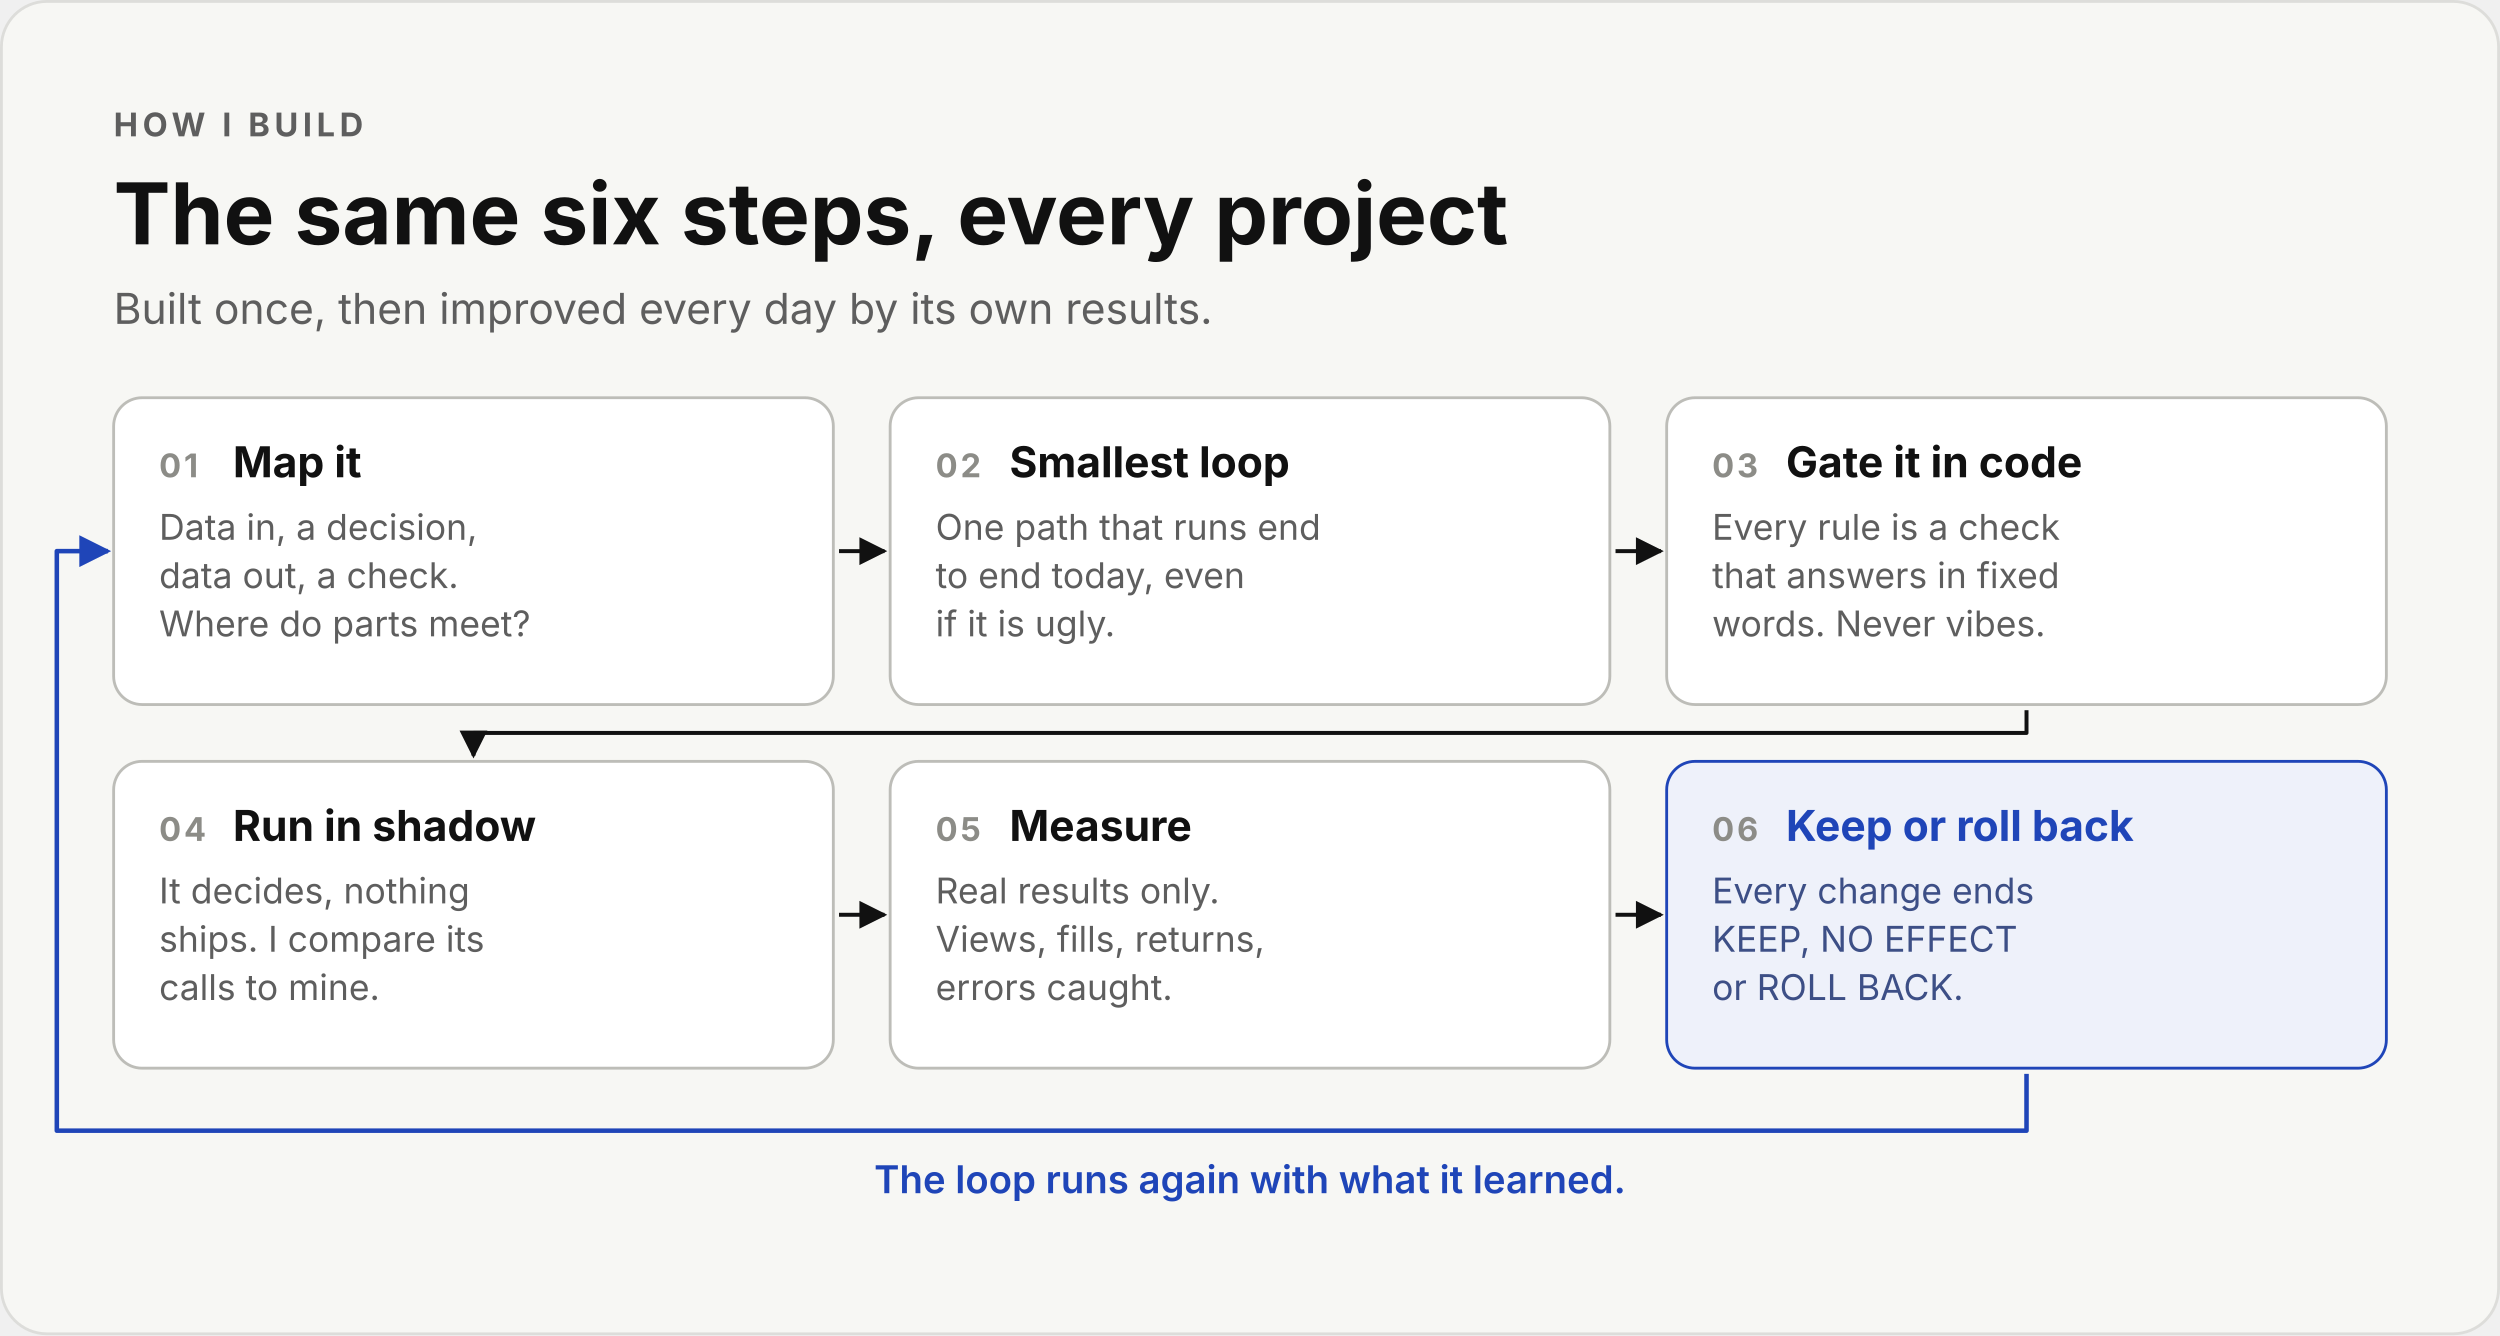
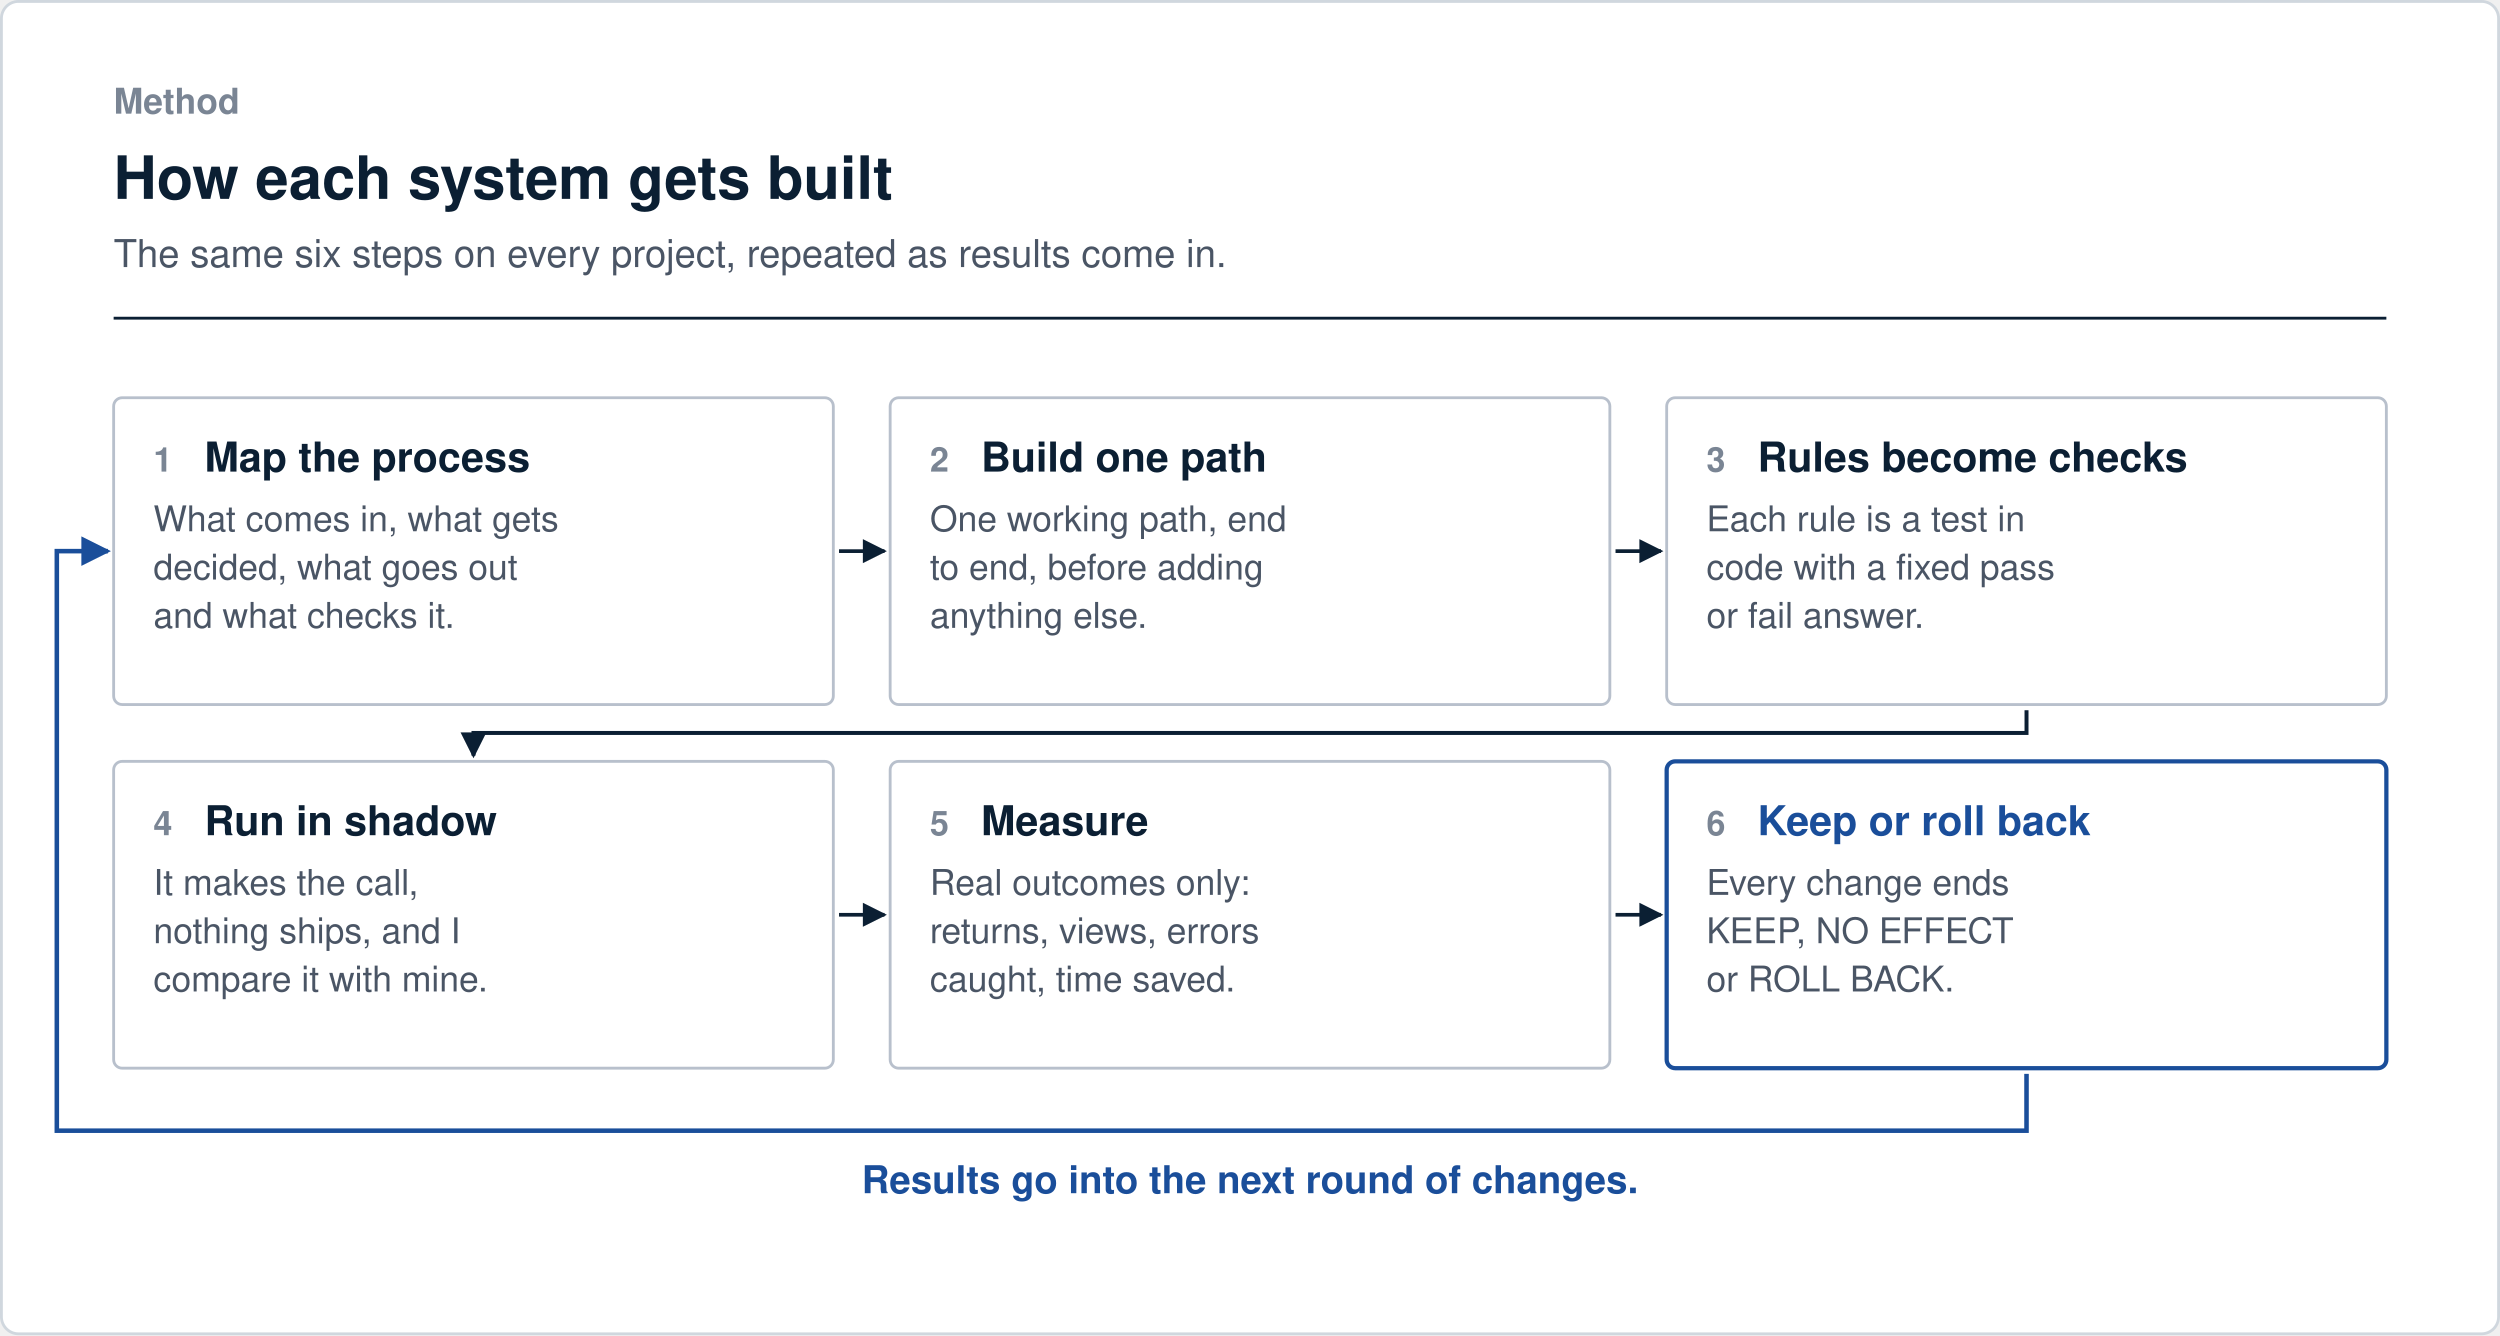
- <svg xmlns="http://www.w3.org/2000/svg" width="880" height="470" viewBox="0 0 880 470" font-family="Inter, -apple-system, BlinkMacSystemFont, 'Segoe UI', Helvetica, Arial, sans-serif" role="img" aria-labelledby="t d">
+ <svg xmlns="http://www.w3.org/2000/svg" width="880" height="470" viewBox="0 0 880 470" font-family="-apple-system, BlinkMacSystemFont, 'Segoe UI', 'Helvetica Neue', Helvetica, Arial, sans-serif" role="img" aria-labelledby="t d">
  <defs>
-     <marker id="m1F45B8" viewBox="0 0 10 10" refX="9" refY="5" markerWidth="7" markerHeight="7" orient="auto-start-reverse">
-       <path d="M0,0 L10,5 L0,10 z" fill="#1F45B8" />
+     <marker id="m1A4E9A" viewBox="0 0 10 10" refX="9" refY="5" markerWidth="6.5" markerHeight="6.5" orient="auto-start-reverse">
+       <path d="M0,0 L10,5 L0,10 z" fill="#1A4E9A" />
    </marker>
  </defs>
  <defs>
-     <marker id="m111111" viewBox="0 0 10 10" refX="9" refY="5" markerWidth="7" markerHeight="7" orient="auto-start-reverse">
-       <path d="M0,0 L10,5 L0,10 z" fill="#111111" />
+     <marker id="m0B1F33" viewBox="0 0 10 10" refX="9" refY="5" markerWidth="6.5" markerHeight="6.5" orient="auto-start-reverse">
+       <path d="M0,0 L10,5 L0,10 z" fill="#0B1F33" />
    </marker>
  </defs>
-   <rect x="0.5" y="0.5" width="879" height="469" rx="16" fill="#F7F7F4" stroke="#DDDDDA" />
-   <text x="40" y="48" font-size="11.5" font-weight="700" fill="#5E5E5E" text-anchor="start" letter-spacing="1.6">HOW I BUILD</text>
-   <text x="40" y="86" font-size="30" font-weight="700" fill="#111111" text-anchor="start">The same six steps, every project</text>
-   <text x="40" y="114" font-size="15" font-weight="400" fill="#5E5E5E" text-anchor="start">Built once, then improved every day by its own results.</text>
-   <rect x="40.0" y="140" width="253.333" height="108" rx="10" fill="#FFFFFF" stroke="#BDBDB8" stroke-width="1" />
-   <text x="56.0" y="168" font-size="11.5" font-weight="700" fill="#8C8C87" text-anchor="start" letter-spacing="1">01</text>
-   <text x="82.0" y="168" font-size="15" font-weight="700" fill="#111111" text-anchor="start">Map it</text>
-   <text x="56.0" y="190" font-size="12.5" font-weight="400" fill="#5E5E5E" text-anchor="start">Data in, a decision,</text>
-   <text x="56.0" y="207" font-size="12.5" font-weight="400" fill="#5E5E5E" text-anchor="start">data out, a check.</text>
-   <text x="56.0" y="224" font-size="12.5" font-weight="400" fill="#5E5E5E" text-anchor="start">Where do parts meet?</text>
-   <line x1="295.333" y1="194.0" x2="311.333" y2="194.0" stroke="#111111" stroke-width="1.4" marker-end="url(#m111111)" />
-   <rect x="313.333" y="140" width="253.333" height="108" rx="10" fill="#FFFFFF" stroke="#BDBDB8" stroke-width="1" />
-   <text x="329.333" y="168" font-size="11.5" font-weight="700" fill="#8C8C87" text-anchor="start" letter-spacing="1">02</text>
-   <text x="355.333" y="168" font-size="15" font-weight="700" fill="#111111" text-anchor="start">Smallest loop</text>
-   <text x="329.333" y="190" font-size="12.5" font-weight="400" fill="#5E5E5E" text-anchor="start">One path that runs end</text>
-   <text x="329.333" y="207" font-size="12.5" font-weight="400" fill="#5E5E5E" text-anchor="start">to end today, even</text>
-   <text x="329.333" y="224" font-size="12.5" font-weight="400" fill="#5E5E5E" text-anchor="start">if it is ugly.</text>
-   <line x1="568.667" y1="194.0" x2="584.667" y2="194.0" stroke="#111111" stroke-width="1.4" marker-end="url(#m111111)" />
-   <rect x="586.667" y="140" width="253.333" height="108" rx="10" fill="#FFFFFF" stroke="#BDBDB8" stroke-width="1" />
-   <text x="602.667" y="168" font-size="11.5" font-weight="700" fill="#8C8C87" text-anchor="start" letter-spacing="1">03</text>
-   <text x="628.667" y="168" font-size="15" font-weight="700" fill="#111111" text-anchor="start">Gate it in code</text>
-   <text x="602.667" y="190" font-size="12.5" font-weight="400" fill="#5E5E5E" text-anchor="start">Every rule is a check</text>
-   <text x="602.667" y="207" font-size="12.5" font-weight="400" fill="#5E5E5E" text-anchor="start">that answers in fixed</text>
-   <text x="602.667" y="224" font-size="12.5" font-weight="400" fill="#5E5E5E" text-anchor="start">words. Never vibes.</text>
-   <rect x="40.0" y="268" width="253.333" height="108" rx="10" fill="#FFFFFF" stroke="#BDBDB8" stroke-width="1" />
-   <text x="56.0" y="296" font-size="11.5" font-weight="700" fill="#8C8C87" text-anchor="start" letter-spacing="1">04</text>
-   <text x="82.0" y="296" font-size="15" font-weight="700" fill="#111111" text-anchor="start">Run in shadow</text>
-   <text x="56.0" y="318" font-size="12.5" font-weight="400" fill="#5E5E5E" text-anchor="start">It decides, nothing</text>
-   <text x="56.0" y="335" font-size="12.5" font-weight="400" fill="#5E5E5E" text-anchor="start">ships. I compare its</text>
-   <text x="56.0" y="352" font-size="12.5" font-weight="400" fill="#5E5E5E" text-anchor="start">calls to mine.</text>
-   <line x1="295.333" y1="322.0" x2="311.333" y2="322.0" stroke="#111111" stroke-width="1.4" marker-end="url(#m111111)" />
-   <rect x="313.333" y="268" width="253.333" height="108" rx="10" fill="#FFFFFF" stroke="#BDBDB8" stroke-width="1" />
-   <text x="329.333" y="296" font-size="11.5" font-weight="700" fill="#8C8C87" text-anchor="start" letter-spacing="1">05</text>
-   <text x="355.333" y="296" font-size="15" font-weight="700" fill="#111111" text-anchor="start">Measure</text>
-   <text x="329.333" y="318" font-size="12.5" font-weight="400" fill="#5E5E5E" text-anchor="start">Real results only.</text>
-   <text x="329.333" y="335" font-size="12.5" font-weight="400" fill="#5E5E5E" text-anchor="start">Views, fills, returns,</text>
-   <text x="329.333" y="352" font-size="12.5" font-weight="400" fill="#5E5E5E" text-anchor="start">errors caught.</text>
-   <line x1="568.667" y1="322.0" x2="584.667" y2="322.0" stroke="#111111" stroke-width="1.4" marker-end="url(#m111111)" />
-   <rect x="586.667" y="268" width="253.333" height="108" rx="10" fill="#EEF1FA" stroke="#1F45B8" stroke-width="1" />
-   <text x="602.667" y="296" font-size="11.5" font-weight="700" fill="#8C8C87" text-anchor="start" letter-spacing="1">06</text>
-   <text x="628.667" y="296" font-size="15" font-weight="700" fill="#1F45B8" text-anchor="start">Keep or roll back</text>
-   <text x="602.667" y="318" font-size="12.5" font-weight="400" fill="#3D4F86" text-anchor="start">Every change ends</text>
-   <text x="602.667" y="335" font-size="12.5" font-weight="400" fill="#3D4F86" text-anchor="start">KEEP, NO EFFECT</text>
-   <text x="602.667" y="352" font-size="12.5" font-weight="400" fill="#3D4F86" text-anchor="start">or ROLL BACK.</text>
-   <path d="M713.333,250 L713.333,258 L166.667,258 L166.667,266" fill="none" stroke="#111111" stroke-width="1.4" stroke-linejoin="round" marker-end="url(#m111111)" />
-   <path d="M713.333,378 L713.333,398 L20,398 L20,194.0 L38,194.0" fill="none" stroke="#1F45B8" stroke-width="1.6" stroke-linejoin="round" marker-end="url(#m1F45B8)" />
-   <text x="440.0" y="420" font-size="13.5" font-weight="600" fill="#1F45B8" text-anchor="middle">The loop runs again with what it learned.</text>
+   <rect x="0.5" y="0.5" width="879" height="469" rx="6" fill="#FFFFFF" stroke="#D0D7DE" />
+   <text x="40" y="40" font-size="12.5" font-weight="600" fill="#7A8594" text-anchor="start">Method</text>
+   <text x="40" y="70" font-size="21" font-weight="700" fill="#0B1F33" text-anchor="start">How each system gets built</text>
+   <text x="40" y="94" font-size="13.5" font-weight="400" fill="#4A5565" text-anchor="start">The same six steps on every project, repeated as results come in.</text>
+   <line x1="40" y1="112" x2="840" y2="112" stroke="#0B1F33" stroke-width="1" />
+   <rect x="40.0" y="140" width="253.333" height="108" rx="3" fill="#FFFFFF" stroke="#B8C0CC" stroke-width="1" />
+   <text x="54.0" y="166" font-size="12" font-weight="700" fill="#7A8594" text-anchor="start">1</text>
+   <text x="72.0" y="166" font-size="14.5" font-weight="700" fill="#0B1F33" text-anchor="start">Map the process</text>
+   <text x="54.0" y="187" font-size="12.5" font-weight="400" fill="#4A5565" text-anchor="start">What comes in, what gets</text>
+   <text x="54.0" y="204" font-size="12.5" font-weight="400" fill="#4A5565" text-anchor="start">decided, what goes out</text>
+   <text x="54.0" y="221" font-size="12.5" font-weight="400" fill="#4A5565" text-anchor="start">and what checks it.</text>
+   <line x1="295.333" y1="194.0" x2="311.333" y2="194.0" stroke="#0B1F33" stroke-width="1.3" marker-end="url(#m0B1F33)" />
+   <rect x="313.333" y="140" width="253.333" height="108" rx="3" fill="#FFFFFF" stroke="#B8C0CC" stroke-width="1" />
+   <text x="327.333" y="166" font-size="12" font-weight="700" fill="#7A8594" text-anchor="start">2</text>
+   <text x="345.333" y="166" font-size="14.5" font-weight="700" fill="#0B1F33" text-anchor="start">Build one path</text>
+   <text x="327.333" y="187" font-size="12.5" font-weight="400" fill="#4A5565" text-anchor="start">One working path, end</text>
+   <text x="327.333" y="204" font-size="12.5" font-weight="400" fill="#4A5565" text-anchor="start">to end, before adding</text>
+   <text x="327.333" y="221" font-size="12.5" font-weight="400" fill="#4A5565" text-anchor="start">anything else.</text>
+   <line x1="568.667" y1="194.0" x2="584.667" y2="194.0" stroke="#0B1F33" stroke-width="1.3" marker-end="url(#m0B1F33)" />
+   <rect x="586.667" y="140" width="253.333" height="108" rx="3" fill="#FFFFFF" stroke="#B8C0CC" stroke-width="1" />
+   <text x="600.667" y="166" font-size="12" font-weight="700" fill="#7A8594" text-anchor="start">3</text>
+   <text x="618.667" y="166" font-size="14.5" font-weight="700" fill="#0B1F33" text-anchor="start">Rules become checks</text>
+   <text x="600.667" y="187" font-size="12.5" font-weight="400" fill="#4A5565" text-anchor="start">Each rule is a test in</text>
+   <text x="600.667" y="204" font-size="12.5" font-weight="400" fill="#4A5565" text-anchor="start">code with a fixed pass</text>
+   <text x="600.667" y="221" font-size="12.5" font-weight="400" fill="#4A5565" text-anchor="start">or fail answer.</text>
+   <rect x="40.0" y="268" width="253.333" height="108" rx="3" fill="#FFFFFF" stroke="#B8C0CC" stroke-width="1" />
+   <text x="54.0" y="294" font-size="12" font-weight="700" fill="#7A8594" text-anchor="start">4</text>
+   <text x="72.0" y="294" font-size="14.5" font-weight="700" fill="#0B1F33" text-anchor="start">Run in shadow</text>
+   <text x="54.0" y="315" font-size="12.5" font-weight="400" fill="#4A5565" text-anchor="start">It makes the call,</text>
+   <text x="54.0" y="332" font-size="12.5" font-weight="400" fill="#4A5565" text-anchor="start">nothing ships, and I</text>
+   <text x="54.0" y="349" font-size="12.5" font-weight="400" fill="#4A5565" text-anchor="start">compare it with mine.</text>
+   <line x1="295.333" y1="322.0" x2="311.333" y2="322.0" stroke="#0B1F33" stroke-width="1.3" marker-end="url(#m0B1F33)" />
+   <rect x="313.333" y="268" width="253.333" height="108" rx="3" fill="#FFFFFF" stroke="#B8C0CC" stroke-width="1" />
+   <text x="327.333" y="294" font-size="12" font-weight="700" fill="#7A8594" text-anchor="start">5</text>
+   <text x="345.333" y="294" font-size="14.5" font-weight="700" fill="#0B1F33" text-anchor="start">Measure</text>
+   <text x="327.333" y="315" font-size="12.5" font-weight="400" fill="#4A5565" text-anchor="start">Real outcomes only:</text>
+   <text x="327.333" y="332" font-size="12.5" font-weight="400" fill="#4A5565" text-anchor="start">returns, views, errors</text>
+   <text x="327.333" y="349" font-size="12.5" font-weight="400" fill="#4A5565" text-anchor="start">caught, time saved.</text>
+   <line x1="568.667" y1="322.0" x2="584.667" y2="322.0" stroke="#0B1F33" stroke-width="1.3" marker-end="url(#m0B1F33)" />
+   <rect x="586.667" y="268" width="253.333" height="108" rx="3" fill="#FFFFFF" stroke="#1A4E9A" stroke-width="1.5" />
+   <text x="600.667" y="294" font-size="12" font-weight="700" fill="#7A8594" text-anchor="start">6</text>
+   <text x="618.667" y="294" font-size="14.5" font-weight="700" fill="#1A4E9A" text-anchor="start">Keep or roll back</text>
+   <text x="600.667" y="315" font-size="12.5" font-weight="400" fill="#4A5565" text-anchor="start">Every change ends</text>
+   <text x="600.667" y="332" font-size="12.5" font-weight="400" fill="#4A5565" text-anchor="start">KEEP, NO EFFECT</text>
+   <text x="600.667" y="349" font-size="12.5" font-weight="400" fill="#4A5565" text-anchor="start">or ROLL BACK.</text>
+   <path d="M713.333,250 L713.333,258 L166.667,258 L166.667,266" fill="none" stroke="#0B1F33" stroke-width="1.4" stroke-linejoin="miter" marker-end="url(#m0B1F33)" />
+   <path d="M713.333,378 L713.333,398 L20,398 L20,194.0 L38,194.0" fill="none" stroke="#1A4E9A" stroke-width="1.6" stroke-linejoin="miter" marker-end="url(#m1A4E9A)" />
+   <text x="440.0" y="420" font-size="13.5" font-weight="600" fill="#1A4E9A" text-anchor="middle">Results go into the next round of changes.</text>
</svg>
